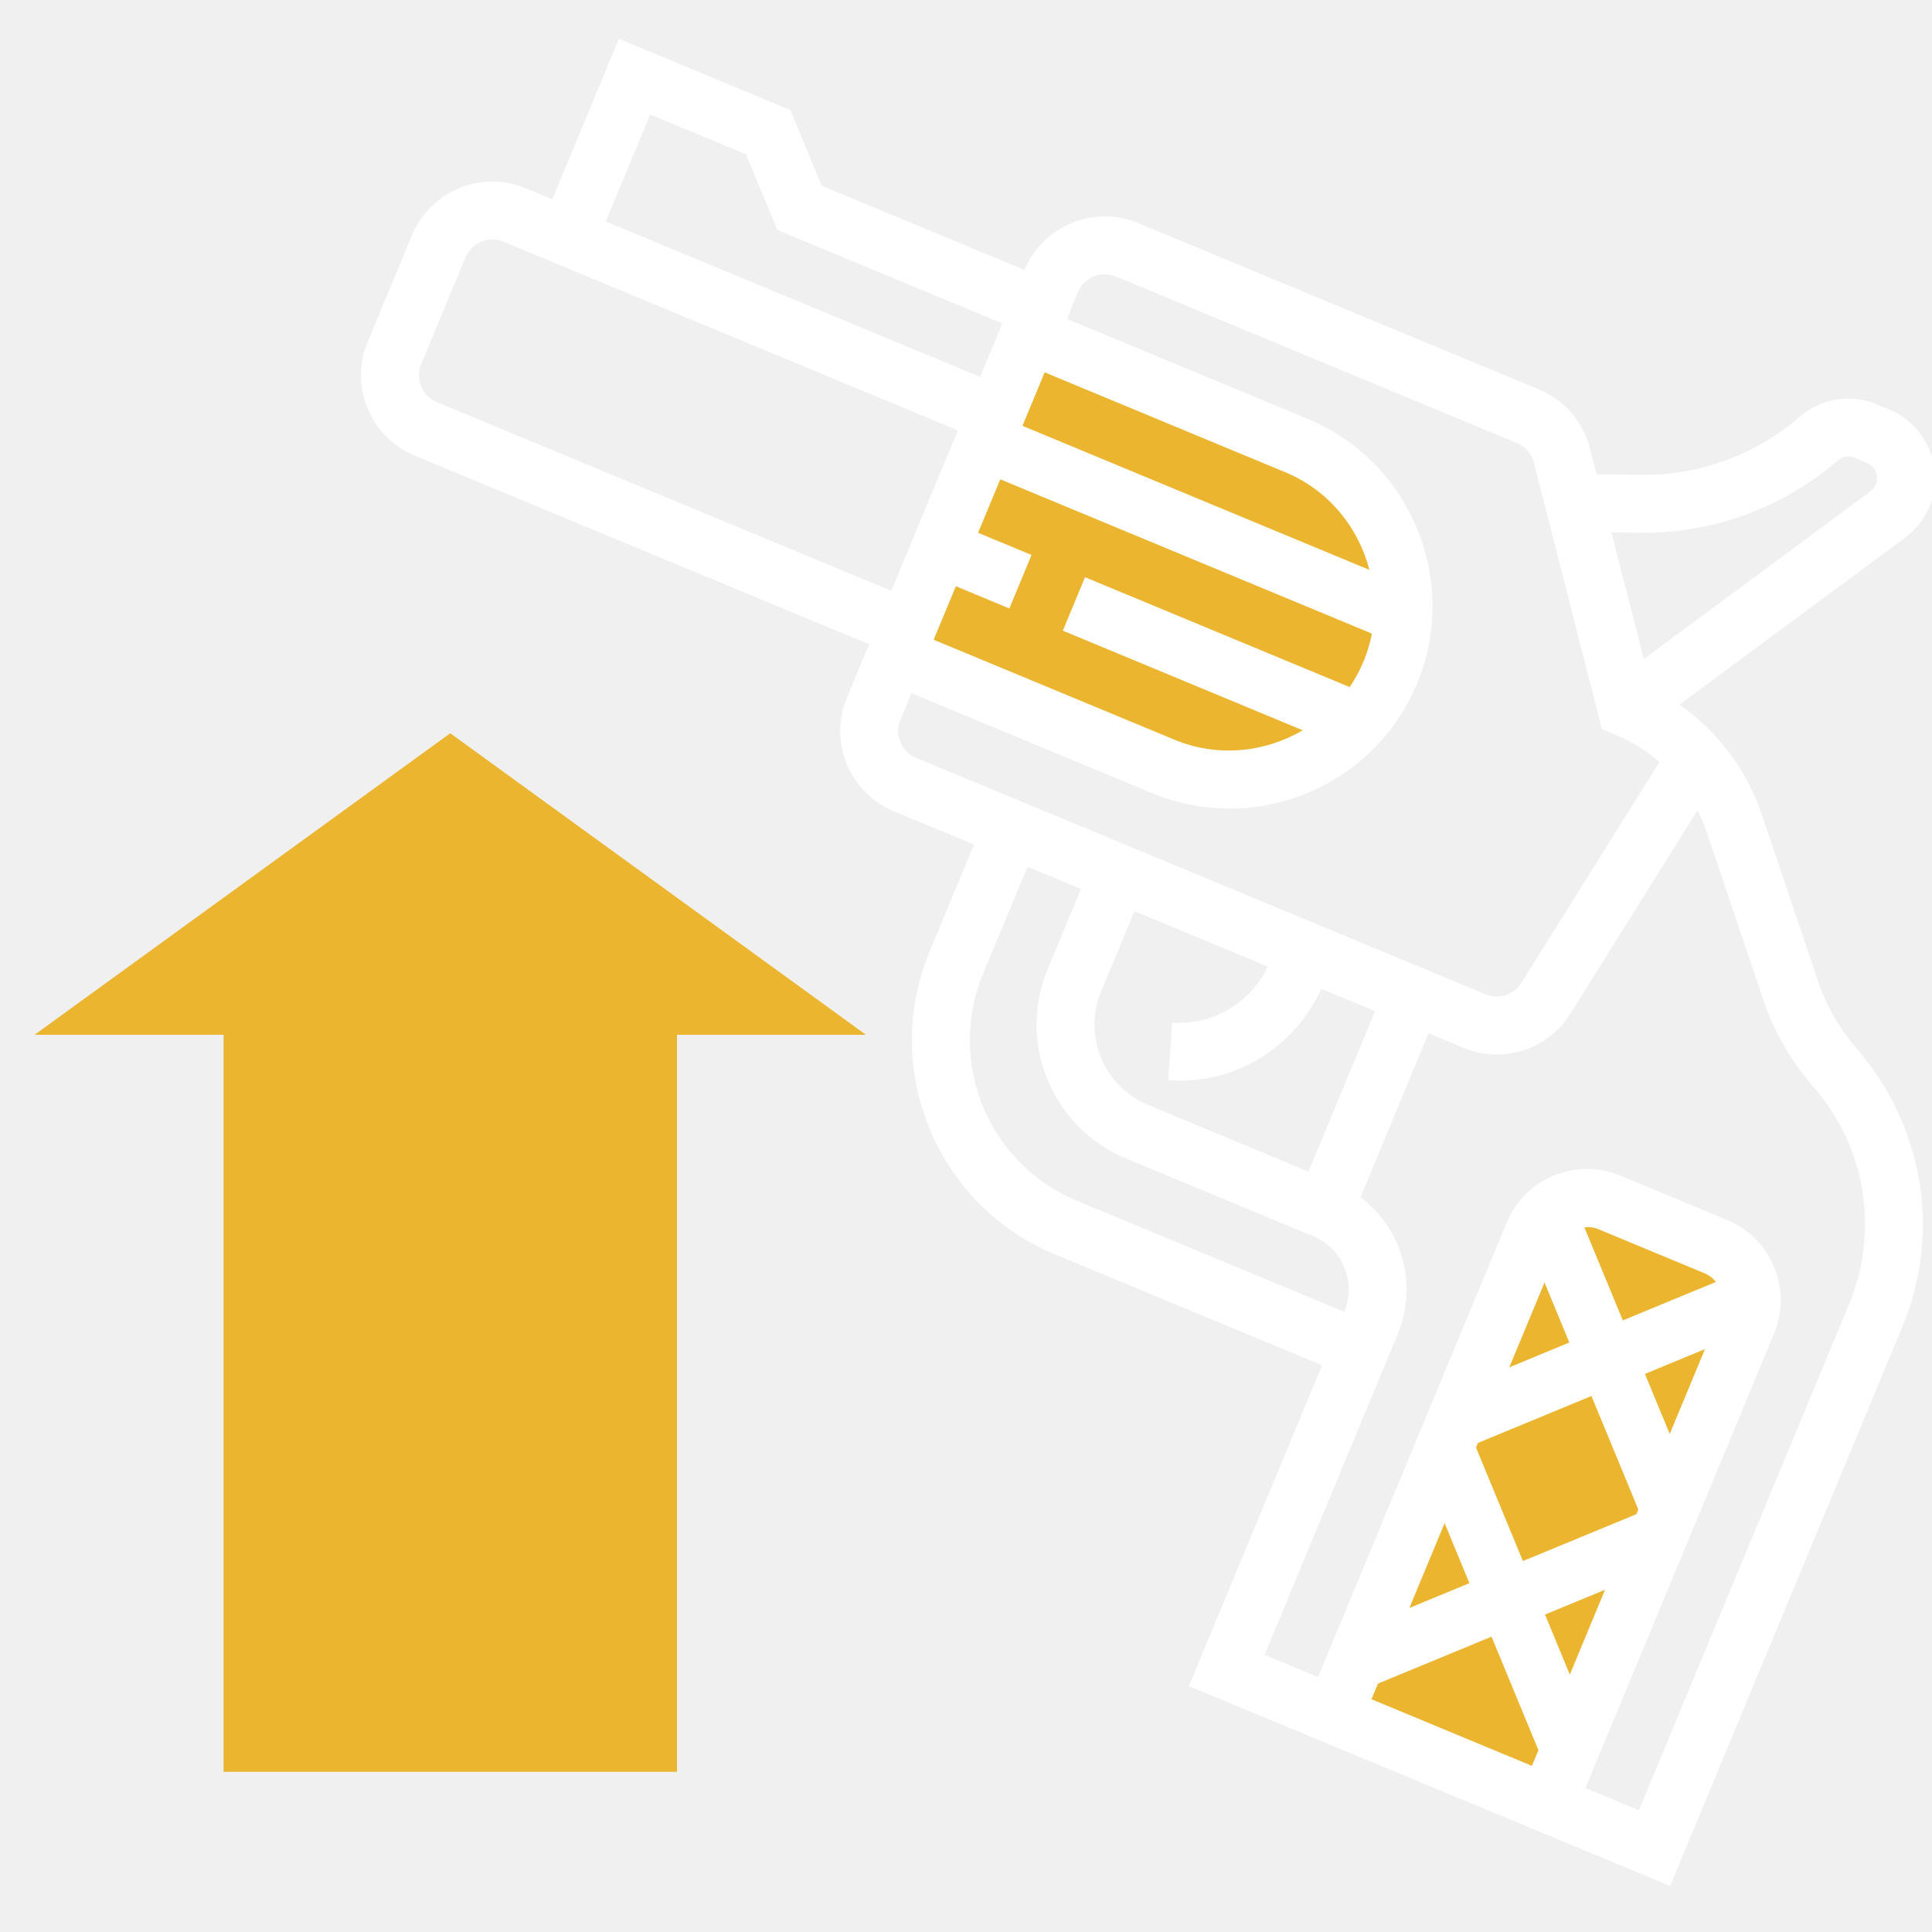
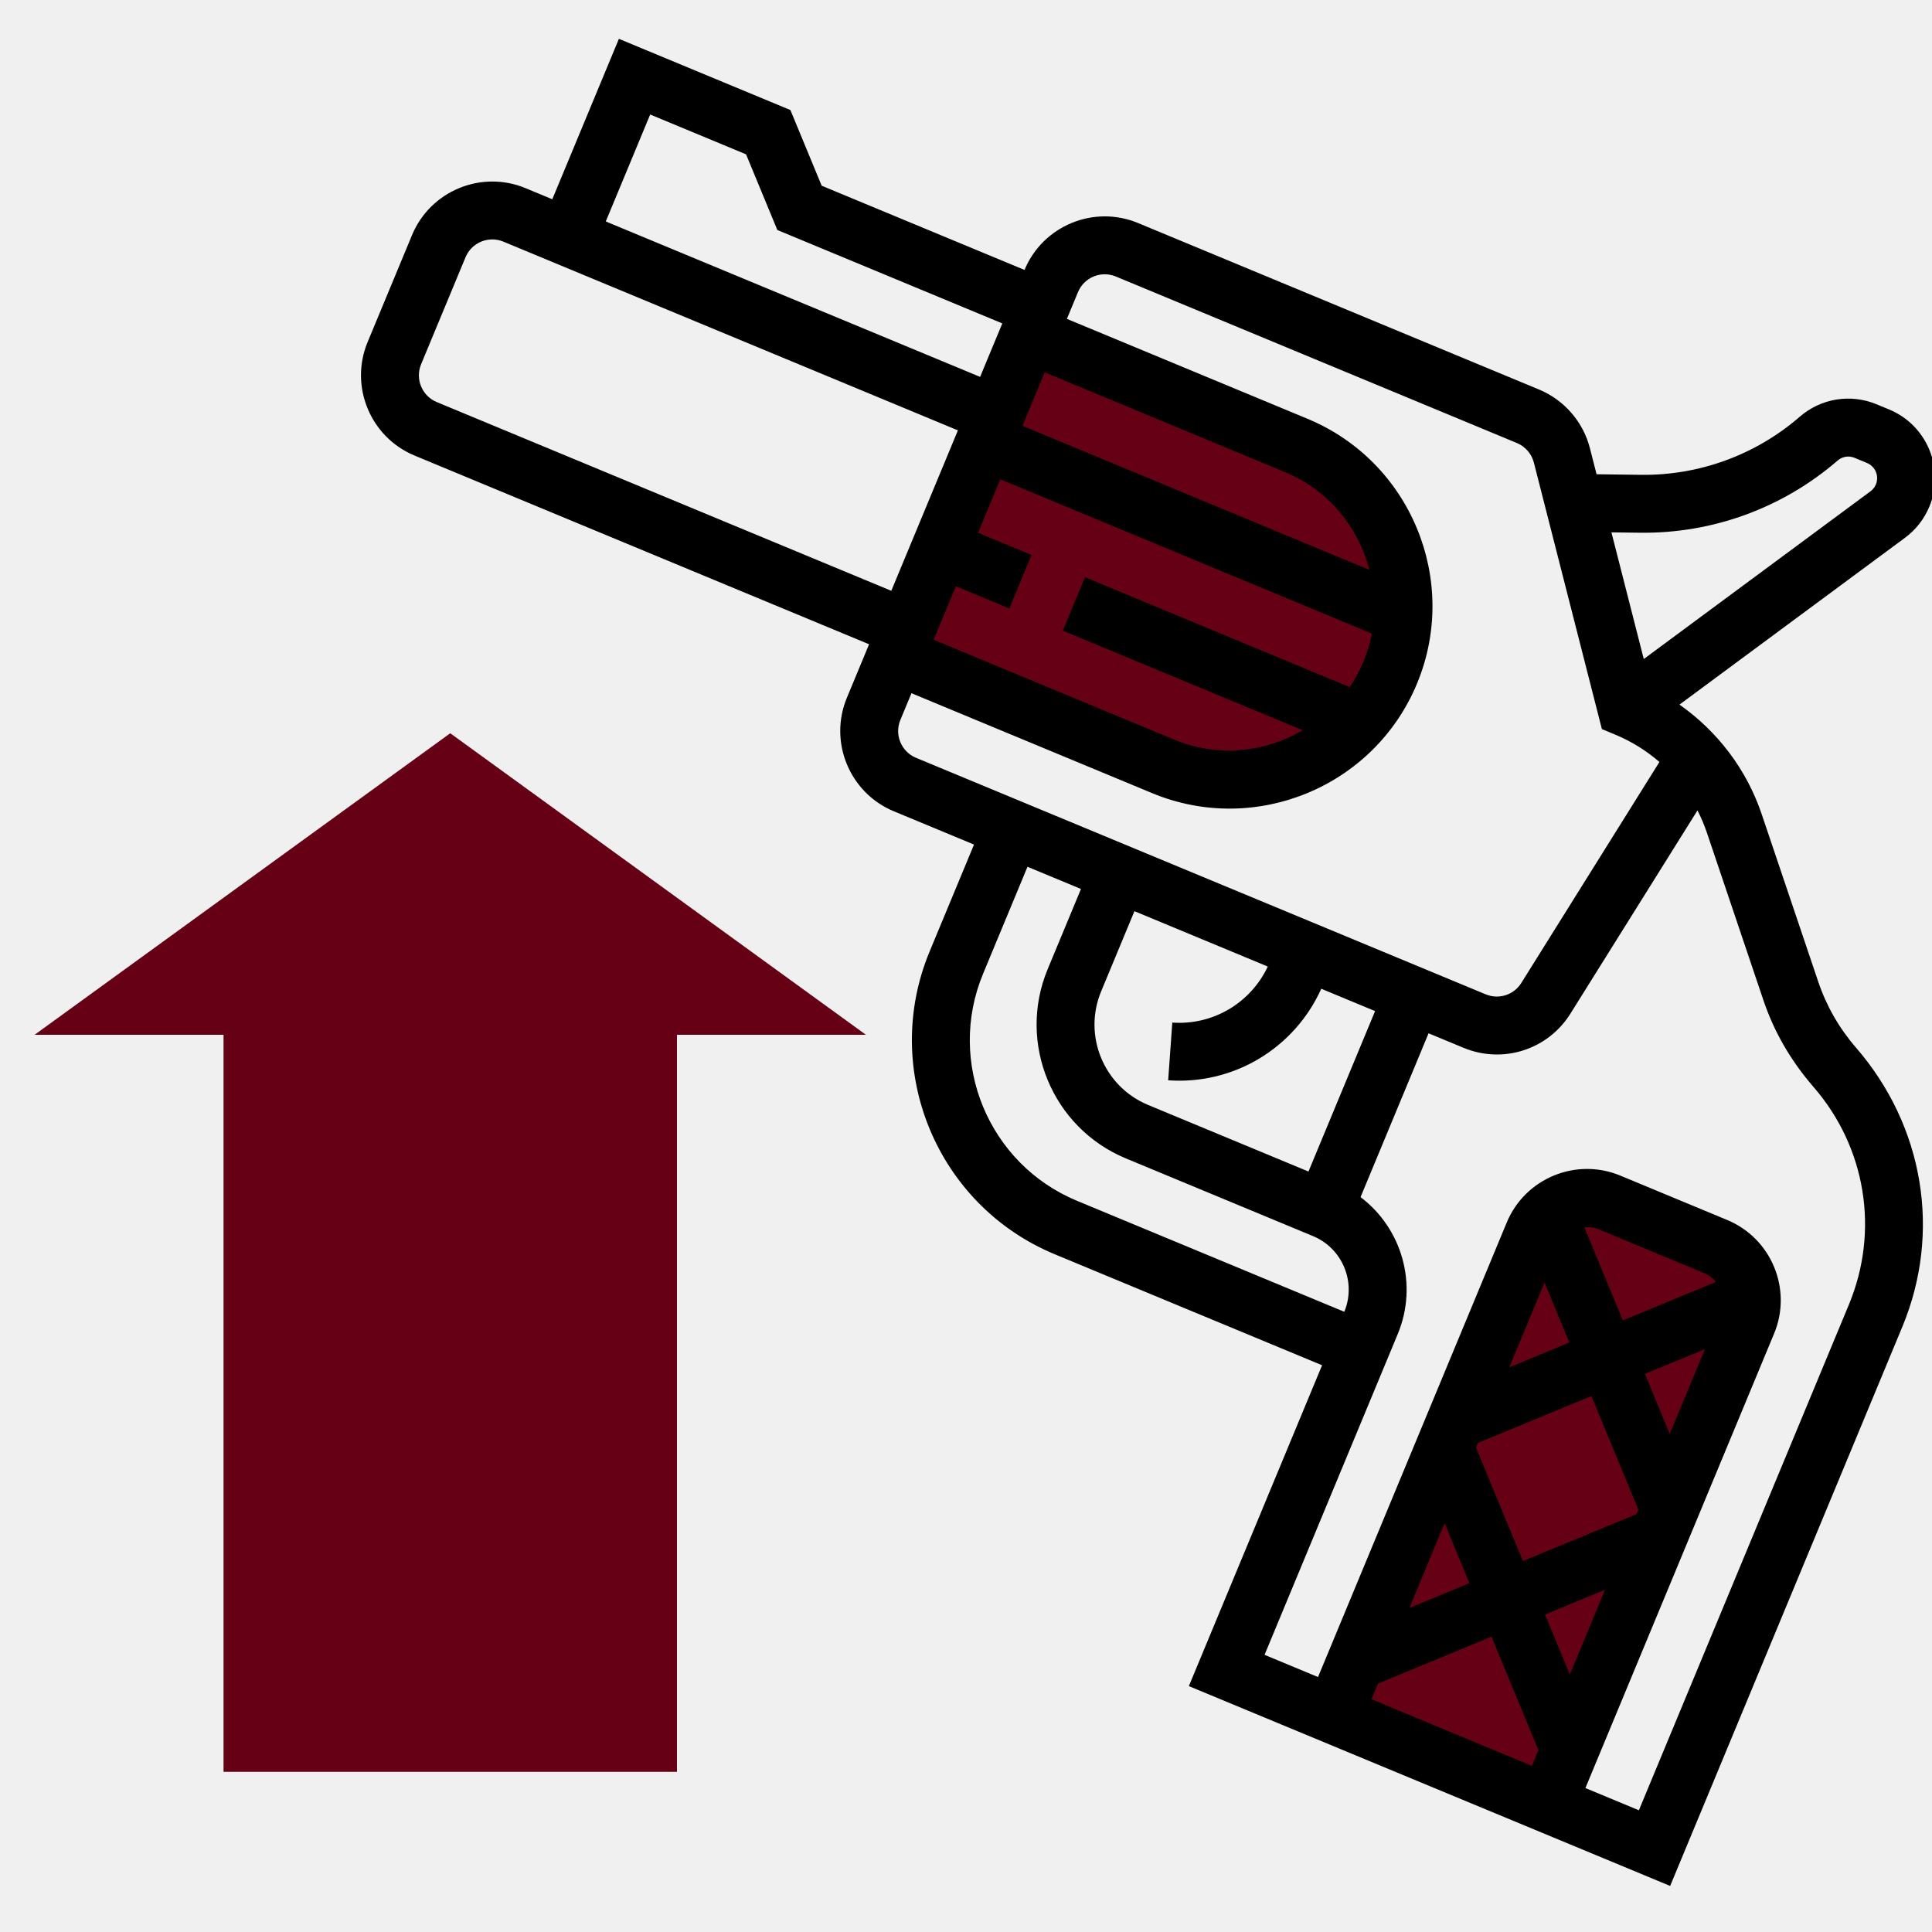
<svg xmlns="http://www.w3.org/2000/svg" version="1.1" id="Capa_1" x="0px" y="0px" viewBox="0 0 496.008 496.008" style="enable-background:new 0 0 496.008 496.008;" xml:space="preserve">
  <defs id="defs43" />
  <g id="g3" transform="matrix(0.8580757,0.3562659,-0.3562659,0.8580757,162.7866,-76.94537)">
-     <path style="fill:#ebb530" d="m 248,120.004 -80,0 0,96 80,0 c 26.512,0 48,-21.488 48,-48 0,-26.512 -21.488,-48 -48,-48 z" id="path5" />
-     <path style="fill:#ebb530" d="m 440,280.004 -32,0 c -8.84,0 -16,7.16 -16,16 l 0,144 64,0 0,-144 c 0,-8.84 -7.16,-16 -16,-16 z" id="path7" />
+     <path style="fill:#660015" d="m 248,120.004 -80,0 0,96 80,0 c 26.512,0 48,-21.488 48,-48 0,-26.512 -21.488,-48 -48,-48 z" id="path5" />
+     <path style="fill:#660015" d="m 440,280.004 -32,0 c -8.84,0 -16,7.16 -16,16 l 0,144 64,0 0,-144 c 0,-8.84 -7.16,-16 -16,-16 z" id="path7" />
  </g>
-   <path style="fill:#ffffff" d="m 476.447,268.901 c -4.312,-4.985 -7.561,-10.672 -9.658,-16.903 l -14.496,-42.951 c -3.874,-11.507 -11.352,-21.292 -21.114,-28.154 l 57.857,-42.8 c 2.792,-2.052 4.966,-4.827 6.294,-8.026 4.033,-9.713 -0.588,-20.895 -10.301,-24.928 l -3.199,-1.328 c -6.72,-2.79 -14.312,-1.564 -19.799,3.2 -11.321,9.802 -25.805,15.088 -40.773,14.893 l -11.367,-0.148 -1.705,-6.671 c -1.715,-6.764 -6.595,-12.396 -13.048,-15.075 L 292.17,57.257 c -11.354,-4.714 -24.43,0.689 -29.144,12.043 L 210.951,47.679 202.922,28.25 158.892,9.969 141.791,51.157 134.927,48.307 c -11.354,-4.714 -24.43,0.689 -29.144,12.043 L 94.382,87.809 c -4.714,11.354 0.689,24.43 12.043,29.144 l 116.698,48.452 -5.7,13.729 c -4.714,11.354 0.689,24.43 12.043,29.144 l 20.594,8.55 -11.401,27.458 c -12.572,30.28 1.836,65.146 32.116,77.718 l 68.646,28.501 -34.202,82.375 123.563,51.302 59.618,-143.57 c 10.027,-24.15 5.6,-51.46 -11.954,-71.713 z m -55.388,-132.135 c 18.621,0.238 36.626,-6.338 50.715,-18.523 1.209,-1.051 2.873,-1.318 4.356,-0.702 l 3.199,1.328 c 2.142,0.889 3.161,3.357 2.272,5.499 -0.291,0.7 -0.761,1.31 -1.385,1.767 l -58.206,43.058 -8.302,-32.516 7.351,0.09 z m -71.001,33.054 c -0.975,2.348 -2.17,4.548 -3.543,6.577 l -67.953,-28.213 -5.7,13.729 61.603,25.577 c -9.714,5.681 -21.818,7.037 -32.98,2.403 l -61.781,-25.651 5.7,-13.729 13.729,5.7 5.7,-13.729 -13.729,-5.7 5.7,-13.729 95.411,39.614 c -0.468,2.405 -1.182,4.805 -2.157,7.152 z m -87.554,-60.496 5.7,-13.729 61.781,25.651 c 11.169,4.637 18.752,14.168 21.58,25.056 l -89.061,-36.978 z m -95.583,-79.925 24.616,10.221 8.029,19.429 57.759,23.981 -5.7,13.729 -96.104,-39.902 11.401,-27.458 z M 112.126,103.224 c -3.789,-1.573 -5.588,-5.925 -4.014,-9.715 l 11.401,-27.458 c 1.573,-3.789 5.925,-5.588 9.715,-4.014 L 245.925,110.488 228.824,151.676 112.126,103.224 Z m 119.027,81.611 2.85,-6.865 61.781,25.651 c 26.491,10.999 57.005,-1.611 68.003,-28.101 10.999,-26.491 -1.611,-57.004 -28.101,-68.003 l -61.781,-25.651 2.85,-6.865 c 1.573,-3.789 5.925,-5.588 9.715,-4.014 l 102.969,42.752 c 2.149,0.892 3.776,2.767 4.354,5.019 l 17.464,68.424 3.432,1.425 c 4.174,1.733 7.997,4.117 11.339,7.018 l -35.456,56.729 c -1.926,3.088 -5.778,4.321 -9.148,2.922 l -22.694,-9.423 -123.563,-51.302 c -3.789,-1.573 -5.588,-5.925 -4.014,-9.715 z m 60.096,49.095 34.234,14.214 c -4.427,9.365 -14.086,15.125 -24.515,14.384 l -1.059,14.819 c 16.809,1.209 32.411,-8.224 39.302,-23.503 l 13.818,5.737 -17.101,41.188 -41.188,-17.101 c -11.354,-4.714 -16.758,-17.79 -12.043,-29.144 l 8.55,-20.594 z m -14.772,74.346 c -22.715,-9.431 -33.518,-35.573 -24.087,-58.288 l 11.401,-27.458 13.729,5.7 -8.55,20.594 c -7.858,18.926 1.147,40.716 20.072,48.574 l 41.188,17.101 6.865,2.85 c 7.565,3.141 11.173,11.858 8.029,19.429 l -68.646,-28.501 z m 102.953,62.173 29.144,-12.043 12.043,29.144 -0.49,1.181 -29.144,12.043 -12.043,-29.144 0.49,-1.181 z m 58.288,-24.087 -9.041,21.775 -6.367,-15.408 15.408,-6.367 z m -25.651,61.781 -9.041,21.775 -6.367,-15.408 15.408,-6.367 z m 4.567,-69.151 -9.876,-23.898 c 1.172,-0.109 2.357,-0.036 3.517,0.446 l 27.458,11.401 c 1.16,0.482 2.048,1.269 2.799,2.176 l -23.898,9.876 z m -20.104,-9.731 6.367,15.408 -15.408,6.367 9.041,-21.775 z m -25.651,61.781 6.367,15.408 -15.408,6.367 9.041,-21.775 z m -17.101,41.188 29.144,-12.043 12.043,29.144 -1.67,4.023 -41.188,-17.101 1.67,-4.023 z m 66.976,32.524 -13.729,-5.7 48.452,-116.698 c 4.714,-11.354 -0.689,-24.43 -12.043,-29.144 l -27.458,-11.401 c -11.354,-4.714 -24.43,0.689 -29.144,12.043 l -48.452,116.698 -13.729,-5.7 34.202,-82.375 c 5.301,-12.768 1.014,-27.175 -9.555,-35.137 l 17.463,-42.059 8.965,3.722 c 10.118,4.201 21.665,0.504 27.458,-8.776 l 32.611,-52.164 c 0.945,1.833 1.753,3.746 2.425,5.731 l 14.489,42.948 c 2.719,8.066 6.922,15.429 12.898,22.336 13.456,15.526 16.925,36.925 9.073,55.837 L 420.755,464.754 Z" id="path9" />
+   <path style="fill:#000" d="m 476.447,268.901 c -4.312,-4.985 -7.561,-10.672 -9.658,-16.903 l -14.496,-42.951 c -3.874,-11.507 -11.352,-21.292 -21.114,-28.154 l 57.857,-42.8 c 2.792,-2.052 4.966,-4.827 6.294,-8.026 4.033,-9.713 -0.588,-20.895 -10.301,-24.928 l -3.199,-1.328 c -6.72,-2.79 -14.312,-1.564 -19.799,3.2 -11.321,9.802 -25.805,15.088 -40.773,14.893 l -11.367,-0.148 -1.705,-6.671 c -1.715,-6.764 -6.595,-12.396 -13.048,-15.075 L 292.17,57.257 c -11.354,-4.714 -24.43,0.689 -29.144,12.043 L 210.951,47.679 202.922,28.25 158.892,9.969 141.791,51.157 134.927,48.307 c -11.354,-4.714 -24.43,0.689 -29.144,12.043 L 94.382,87.809 c -4.714,11.354 0.689,24.43 12.043,29.144 l 116.698,48.452 -5.7,13.729 c -4.714,11.354 0.689,24.43 12.043,29.144 l 20.594,8.55 -11.401,27.458 c -12.572,30.28 1.836,65.146 32.116,77.718 l 68.646,28.501 -34.202,82.375 123.563,51.302 59.618,-143.57 c 10.027,-24.15 5.6,-51.46 -11.954,-71.713 z m -55.388,-132.135 c 18.621,0.238 36.626,-6.338 50.715,-18.523 1.209,-1.051 2.873,-1.318 4.356,-0.702 l 3.199,1.328 c 2.142,0.889 3.161,3.357 2.272,5.499 -0.291,0.7 -0.761,1.31 -1.385,1.767 l -58.206,43.058 -8.302,-32.516 7.351,0.09 z m -71.001,33.054 c -0.975,2.348 -2.17,4.548 -3.543,6.577 l -67.953,-28.213 -5.7,13.729 61.603,25.577 c -9.714,5.681 -21.818,7.037 -32.98,2.403 l -61.781,-25.651 5.7,-13.729 13.729,5.7 5.7,-13.729 -13.729,-5.7 5.7,-13.729 95.411,39.614 c -0.468,2.405 -1.182,4.805 -2.157,7.152 z m -87.554,-60.496 5.7,-13.729 61.781,25.651 c 11.169,4.637 18.752,14.168 21.58,25.056 l -89.061,-36.978 z m -95.583,-79.925 24.616,10.221 8.029,19.429 57.759,23.981 -5.7,13.729 -96.104,-39.902 11.401,-27.458 z M 112.126,103.224 c -3.789,-1.573 -5.588,-5.925 -4.014,-9.715 l 11.401,-27.458 c 1.573,-3.789 5.925,-5.588 9.715,-4.014 L 245.925,110.488 228.824,151.676 112.126,103.224 Z m 119.027,81.611 2.85,-6.865 61.781,25.651 c 26.491,10.999 57.005,-1.611 68.003,-28.101 10.999,-26.491 -1.611,-57.004 -28.101,-68.003 l -61.781,-25.651 2.85,-6.865 c 1.573,-3.789 5.925,-5.588 9.715,-4.014 l 102.969,42.752 c 2.149,0.892 3.776,2.767 4.354,5.019 l 17.464,68.424 3.432,1.425 c 4.174,1.733 7.997,4.117 11.339,7.018 l -35.456,56.729 c -1.926,3.088 -5.778,4.321 -9.148,2.922 l -22.694,-9.423 -123.563,-51.302 c -3.789,-1.573 -5.588,-5.925 -4.014,-9.715 z m 60.096,49.095 34.234,14.214 c -4.427,9.365 -14.086,15.125 -24.515,14.384 l -1.059,14.819 c 16.809,1.209 32.411,-8.224 39.302,-23.503 l 13.818,5.737 -17.101,41.188 -41.188,-17.101 c -11.354,-4.714 -16.758,-17.79 -12.043,-29.144 l 8.55,-20.594 z m -14.772,74.346 c -22.715,-9.431 -33.518,-35.573 -24.087,-58.288 l 11.401,-27.458 13.729,5.7 -8.55,20.594 c -7.858,18.926 1.147,40.716 20.072,48.574 l 41.188,17.101 6.865,2.85 c 7.565,3.141 11.173,11.858 8.029,19.429 l -68.646,-28.501 z m 102.953,62.173 29.144,-12.043 12.043,29.144 -0.49,1.181 -29.144,12.043 -12.043,-29.144 0.49,-1.181 z m 58.288,-24.087 -9.041,21.775 -6.367,-15.408 15.408,-6.367 z m -25.651,61.781 -9.041,21.775 -6.367,-15.408 15.408,-6.367 z m 4.567,-69.151 -9.876,-23.898 c 1.172,-0.109 2.357,-0.036 3.517,0.446 l 27.458,11.401 c 1.16,0.482 2.048,1.269 2.799,2.176 l -23.898,9.876 z m -20.104,-9.731 6.367,15.408 -15.408,6.367 9.041,-21.775 z m -25.651,61.781 6.367,15.408 -15.408,6.367 9.041,-21.775 z m -17.101,41.188 29.144,-12.043 12.043,29.144 -1.67,4.023 -41.188,-17.101 1.67,-4.023 z m 66.976,32.524 -13.729,-5.7 48.452,-116.698 c 4.714,-11.354 -0.689,-24.43 -12.043,-29.144 l -27.458,-11.401 c -11.354,-4.714 -24.43,0.689 -29.144,12.043 l -48.452,116.698 -13.729,-5.7 34.202,-82.375 c 5.301,-12.768 1.014,-27.175 -9.555,-35.137 l 17.463,-42.059 8.965,3.722 c 10.118,4.201 21.665,0.504 27.458,-8.776 l 32.611,-52.164 c 0.945,1.833 1.753,3.746 2.425,5.731 l 14.489,42.948 c 2.719,8.066 6.922,15.429 12.898,22.336 13.456,15.526 16.925,36.925 9.073,55.837 L 420.755,464.754 Z" id="path9" />
  <g id="g11" transform="matrix(0.7591975,0.3152124,-0.3152124,0.7591975,161.013,-45.91269)">
</g>
  <g id="g13" transform="matrix(0.7591975,0.3152124,-0.3152124,0.7591975,161.013,-45.91269)">
</g>
  <g id="g15" transform="matrix(0.7591975,0.3152124,-0.3152124,0.7591975,161.013,-45.91269)">
</g>
  <g id="g17" transform="matrix(0.7591975,0.3152124,-0.3152124,0.7591975,161.013,-45.91269)">
</g>
  <g id="g19" transform="matrix(0.7591975,0.3152124,-0.3152124,0.7591975,161.013,-45.91269)">
</g>
  <g id="g21" transform="matrix(0.7591975,0.3152124,-0.3152124,0.7591975,161.013,-45.91269)">
</g>
  <g id="g23" transform="matrix(0.7591975,0.3152124,-0.3152124,0.7591975,161.013,-45.91269)">
</g>
  <g id="g25" transform="matrix(0.7591975,0.3152124,-0.3152124,0.7591975,161.013,-45.91269)">
</g>
  <g id="g27" transform="matrix(0.7591975,0.3152124,-0.3152124,0.7591975,161.013,-45.91269)">
</g>
  <g id="g29" transform="matrix(0.7591975,0.3152124,-0.3152124,0.7591975,161.013,-45.91269)">
</g>
  <g id="g31" transform="matrix(0.7591975,0.3152124,-0.3152124,0.7591975,161.013,-45.91269)">
</g>
  <g id="g33" transform="matrix(0.7591975,0.3152124,-0.3152124,0.7591975,161.013,-45.91269)">
</g>
  <g id="g35" transform="matrix(0.7591975,0.3152124,-0.3152124,0.7591975,161.013,-45.91269)">
</g>
  <g id="g37" transform="matrix(0.7591975,0.3152124,-0.3152124,0.7591975,161.013,-45.91269)">
</g>
  <g id="g39" transform="matrix(0.7591975,0.3152124,-0.3152124,0.7591975,161.013,-45.91269)">
</g>
-   <path style="fill:#ebb530" d="m 115.595,188.25 -106.709,77.41 48.504,0 0,189.22 116.411,0 0,-189.221 48.504,0 -106.709,-77.408 z" id="path9-9" />
+   <path style="fill:#660015" d="m 115.595,188.25 -106.709,77.41 48.504,0 0,189.22 116.411,0 0,-189.221 48.504,0 -106.709,-77.408 z" id="path9-9" />
</svg>
